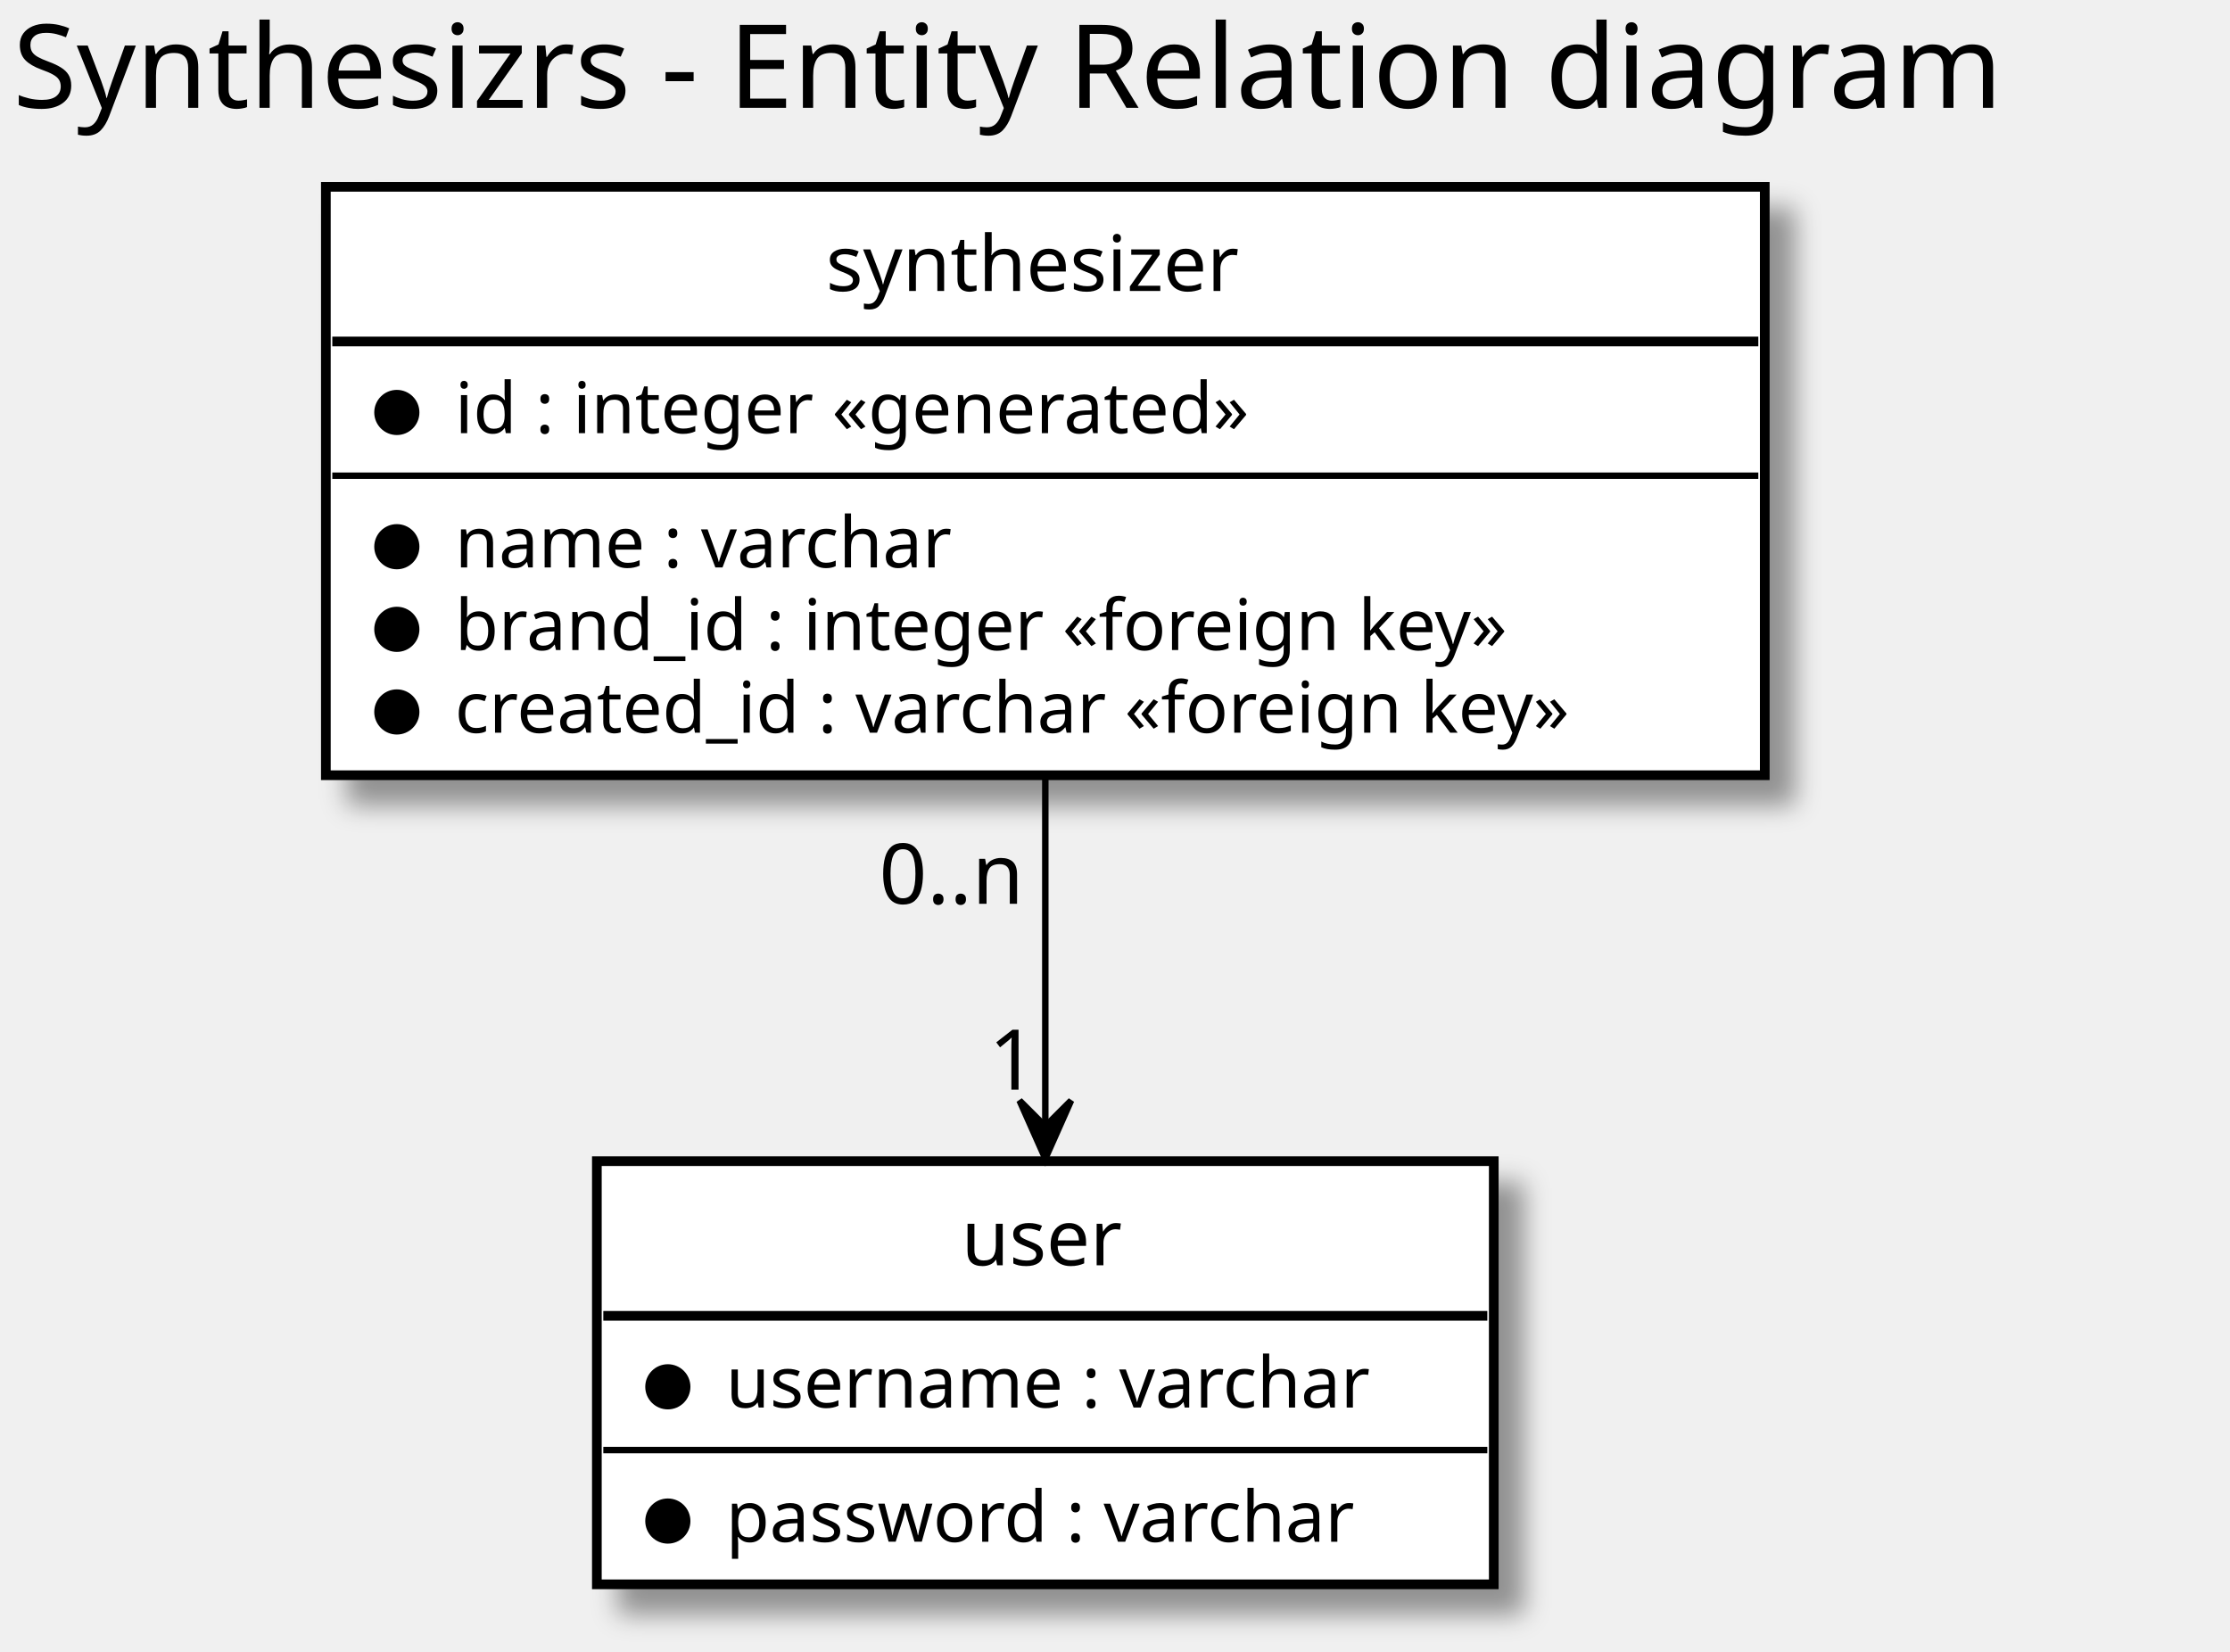
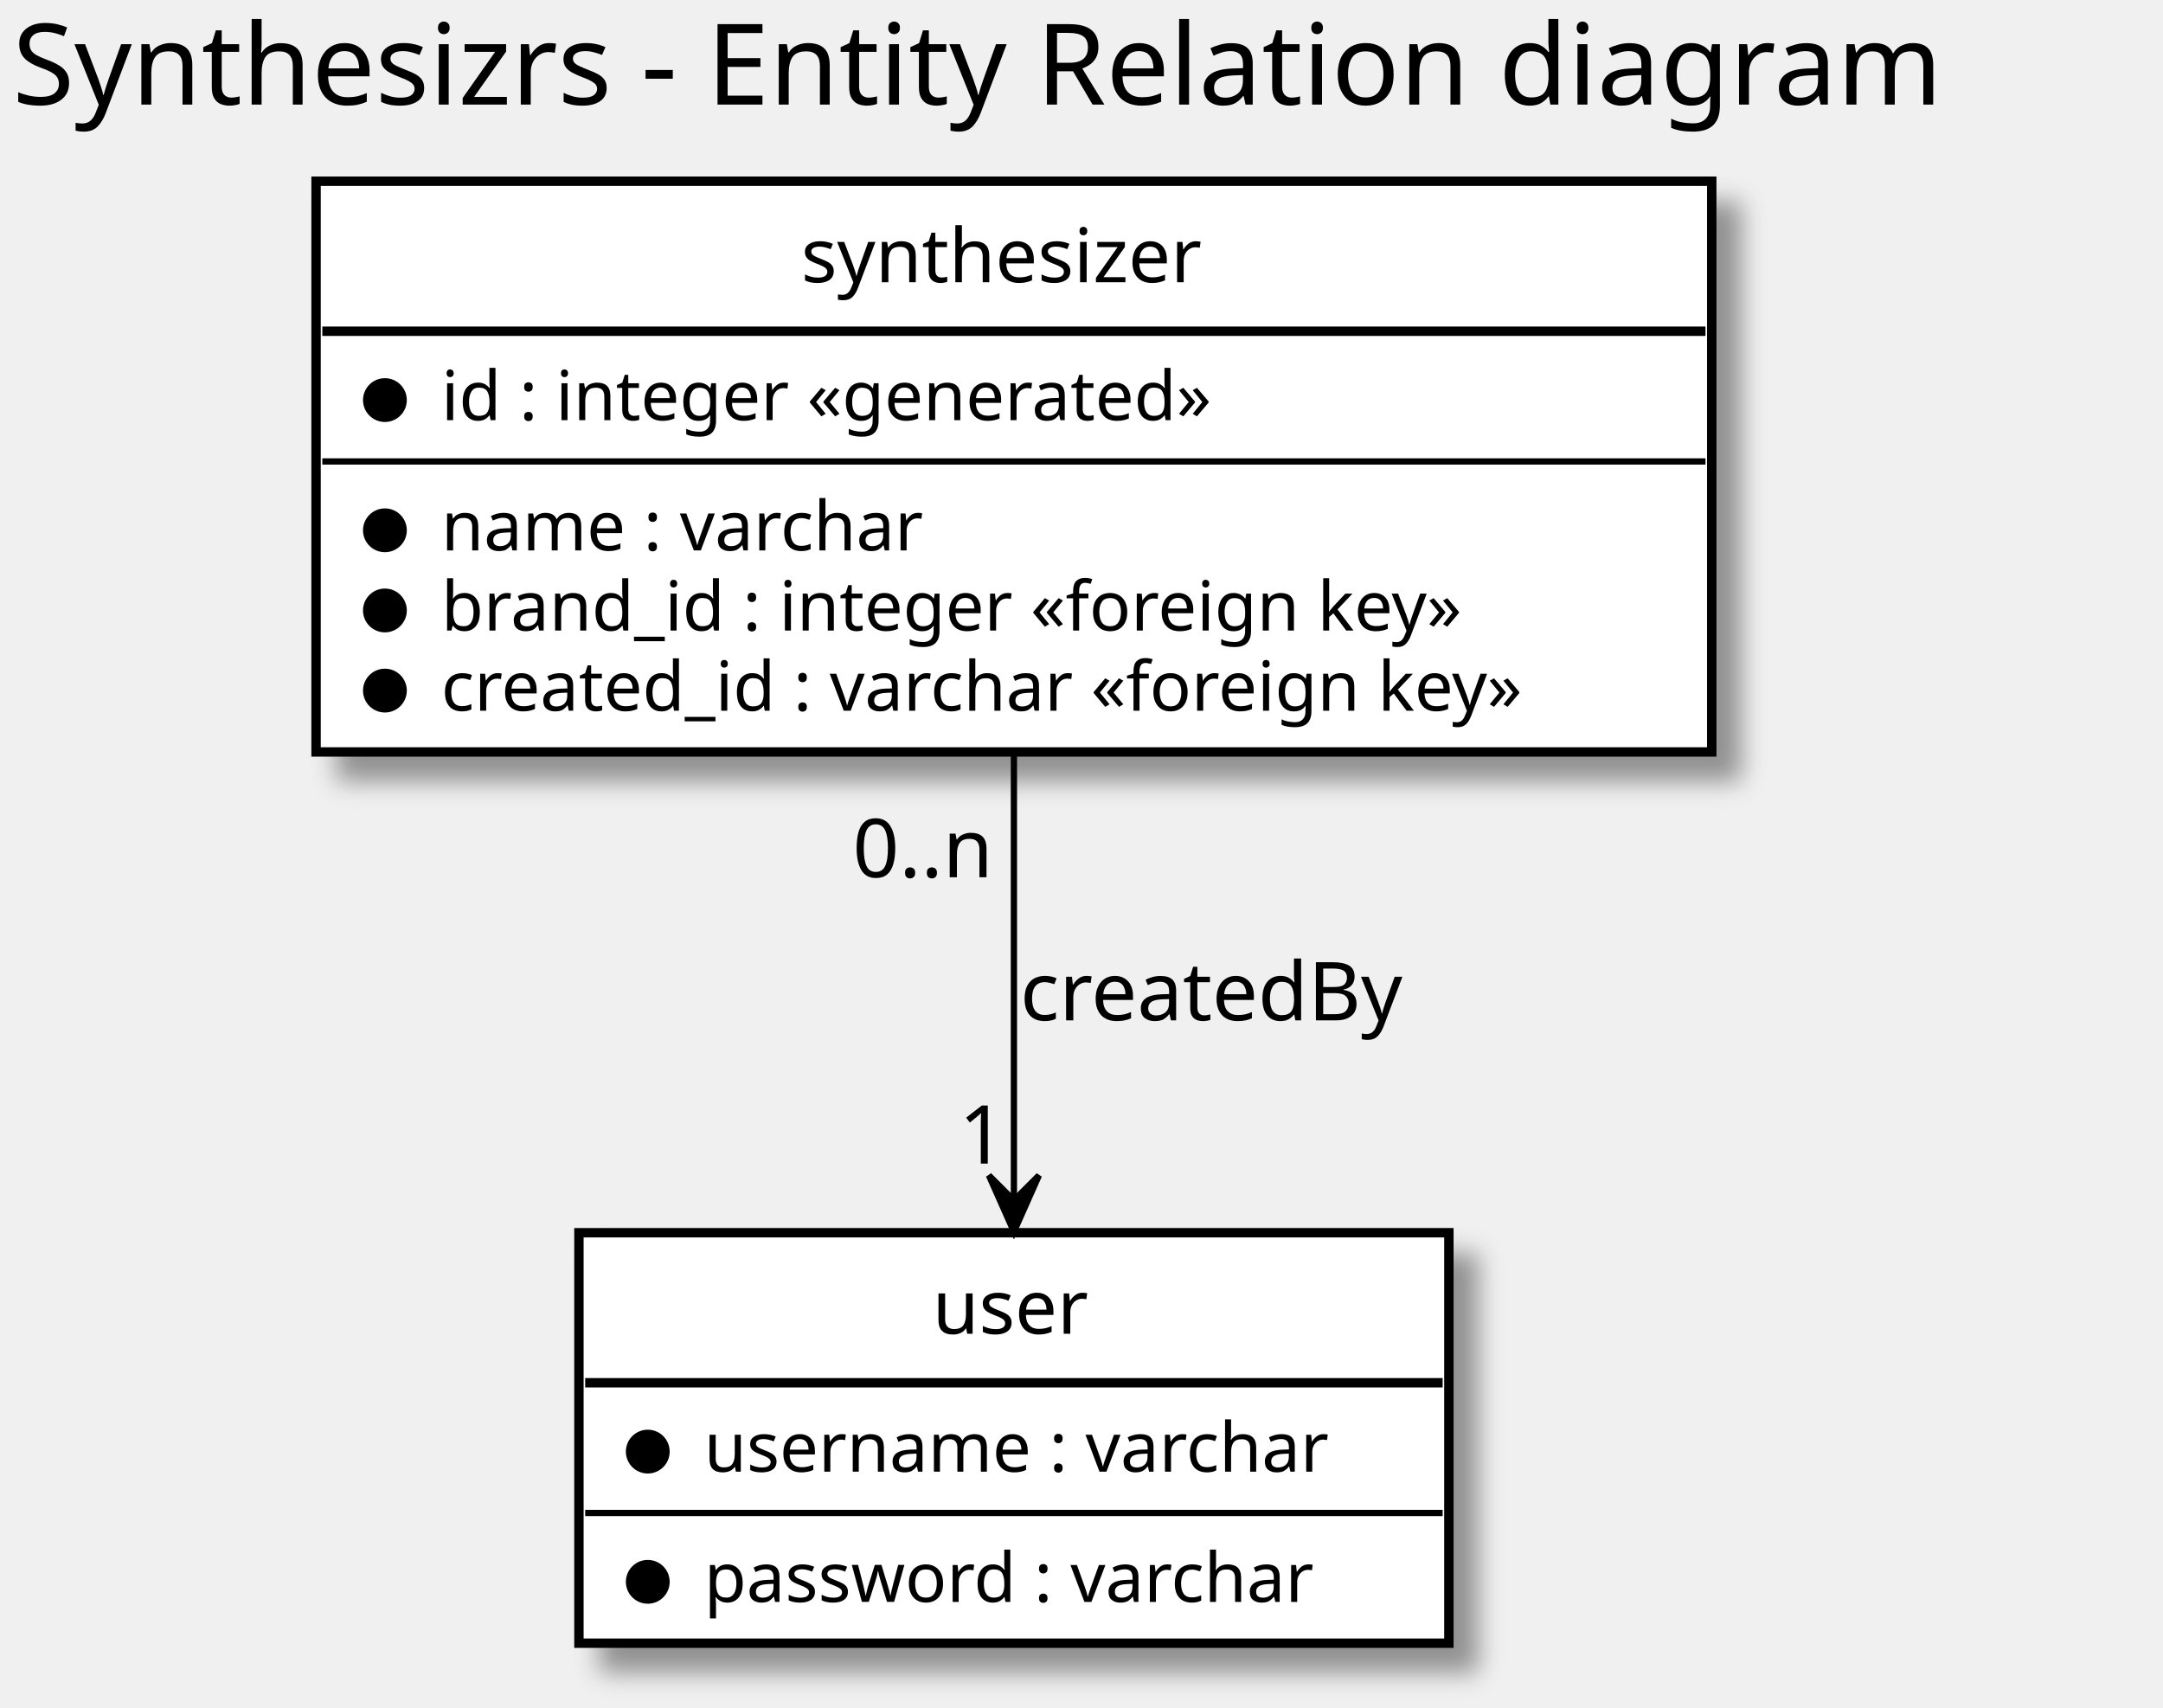
- <svg xmlns="http://www.w3.org/2000/svg" contentScriptType="application/ecmascript" contentStyleType="text/css" height="320px" preserveAspectRatio="none" style="width:432px;height:320px;" version="1.1" viewBox="0 0 432 320" width="432.5px" zoomAndPan="magnify">
+ <svg xmlns="http://www.w3.org/2000/svg" contentScriptType="application/ecmascript" contentStyleType="text/css" height="341.25px" preserveAspectRatio="none" style="width:432px;height:341px;" version="1.1" viewBox="0 0 432 341" width="432.5px" zoomAndPan="magnify">
  <defs>
-     <filter height="300%" id="f1warra2x6lnt2" width="300%" x="-1" y="-1">
+     <filter height="300%" id="f18qmv77ais6zj" width="300%" x="-1" y="-1">
      <feGaussianBlur result="blurOut" stdDeviation="2.5" />
      <feColorMatrix in="blurOut" result="blurOut2" type="matrix" values="0 0 0 0 0 0 0 0 0 0 0 0 0 0 0 0 0 0 .4 0" />
      <feOffset dx="5.0" dy="5.0" in="blurOut2" result="blurOut3" />
      <feBlend in="SourceGraphic" in2="blurOut3" mode="normal" />
    </filter>
  </defs>
  <g>
    <text fill="#000000" font-family="sans-serif" font-size="22.5" lengthAdjust="spacingAndGlyphs" textLength="415" x="2.5" y="20.885">Synthesizrs - Entity Relation diagram</text>
-     <rect fill="#FFFFFF" filter="url(#f1warra2x6lnt2)" height="81.973" id="user" style="stroke: #000000; stroke-width: 1.875;" width="173.75" x="115.625" y="224.941" />
-     <text fill="#000000" font-family="sans-serif" font-size="15" lengthAdjust="spacingAndGlyphs" textLength="32.5" x="186.25" y="245.115">user</text>
-     <line style="stroke: #000000; stroke-width: 1.875;" x1="116.875" x2="288.125" y1="254.902" y2="254.902" />
-     <ellipse cx="129.375" cy="268.652" fill="#000000" rx="3.75" ry="3.75" style="stroke: #000000; stroke-width: 1.25;" />
-     <text fill="#000000" font-family="sans-serif" font-size="13.75" lengthAdjust="spacingAndGlyphs" textLength="141.25" x="140.625" y="272.665">username : varchar</text>
-     <line style="stroke: #000000; stroke-width: 1.25;" x1="116.875" x2="288.125" y1="280.908" y2="280.908" />
-     <ellipse cx="129.375" cy="294.658" fill="#000000" rx="3.75" ry="3.75" style="stroke: #000000; stroke-width: 1.25;" />
-     <text fill="#000000" font-family="sans-serif" font-size="13.75" lengthAdjust="spacingAndGlyphs" textLength="137.5" x="140.625" y="298.671">password : varchar</text>
-     <rect fill="#FFFFFF" filter="url(#f1warra2x6lnt2)" height="113.984" id="synthesizer" style="stroke: #000000; stroke-width: 1.875;" width="278.75" x="63.125" y="36.191" />
+     <rect fill="#FFFFFF" filter="url(#f18qmv77ais6zj)" height="81.973" id="user" style="stroke: #000000; stroke-width: 1.875;" width="173.75" x="115.625" y="246.191" />
+     <text fill="#000000" font-family="sans-serif" font-size="15" lengthAdjust="spacingAndGlyphs" textLength="32.5" x="186.25" y="266.365">user</text>
+     <line style="stroke: #000000; stroke-width: 1.875;" x1="116.875" x2="288.125" y1="276.152" y2="276.152" />
+     <ellipse cx="129.375" cy="289.902" fill="#000000" rx="3.75" ry="3.75" style="stroke: #000000; stroke-width: 1.25;" />
+     <text fill="#000000" font-family="sans-serif" font-size="13.75" lengthAdjust="spacingAndGlyphs" textLength="141.25" x="140.625" y="293.915">username : varchar</text>
+     <line style="stroke: #000000; stroke-width: 1.25;" x1="116.875" x2="288.125" y1="302.158" y2="302.158" />
+     <ellipse cx="129.375" cy="315.908" fill="#000000" rx="3.75" ry="3.75" style="stroke: #000000; stroke-width: 1.25;" />
+     <text fill="#000000" font-family="sans-serif" font-size="13.75" lengthAdjust="spacingAndGlyphs" textLength="137.5" x="140.625" y="319.921">password : varchar</text>
+     <rect fill="#FFFFFF" filter="url(#f18qmv77ais6zj)" height="113.984" id="synthesizer" style="stroke: #000000; stroke-width: 1.875;" width="278.75" x="63.125" y="36.191" />
    <text fill="#000000" font-family="sans-serif" font-size="15" lengthAdjust="spacingAndGlyphs" textLength="85" x="160" y="56.365">synthesizer</text>
    <line style="stroke: #000000; stroke-width: 1.875;" x1="64.375" x2="340.625" y1="66.152" y2="66.152" />
    <ellipse cx="76.875" cy="79.902" fill="#000000" rx="3.75" ry="3.75" style="stroke: #000000; stroke-width: 1.25;" />
    <text fill="#000000" font-family="sans-serif" font-size="13.75" lengthAdjust="spacingAndGlyphs" textLength="172.5" x="88.125" y="83.915">id : integer «generated»</text>
    <line style="stroke: #000000; stroke-width: 1.25;" x1="64.375" x2="340.625" y1="92.158" y2="92.158" />
    <ellipse cx="76.875" cy="105.908" fill="#000000" rx="3.75" ry="3.75" style="stroke: #000000; stroke-width: 1.25;" />
    <text fill="#000000" font-family="sans-serif" font-size="13.75" lengthAdjust="spacingAndGlyphs" textLength="110" x="88.125" y="109.921">name : varchar</text>
    <ellipse cx="76.875" cy="121.914" fill="#000000" rx="3.75" ry="3.75" style="stroke: #000000; stroke-width: 1.25;" />
    <text fill="#000000" font-family="sans-serif" font-size="13.75" lengthAdjust="spacingAndGlyphs" textLength="228.75" x="88.125" y="125.927">brand_id : integer «foreign key»</text>
    <ellipse cx="76.875" cy="137.92" fill="#000000" rx="3.75" ry="3.75" style="stroke: #000000; stroke-width: 1.25;" />
    <text fill="#000000" font-family="sans-serif" font-size="13.75" lengthAdjust="spacingAndGlyphs" textLength="246.25" x="88.125" y="141.933">created_id : varchar «foreign key»</text>
-     <path d="M202.5,150.229 C202.5,150.229 202.5,218.191 202.5,218.191 " fill="none" id="synthesizer-&gt;user" style="stroke: #000000; stroke-width: 1.25;" />
-     <polygon fill="#000000" points="202.5,224.441,207.5,213.191,202.5,218.191,197.5,213.191,202.5,224.441" style="stroke: #000000; stroke-width: 1.25;" />
-     <text fill="#000000" font-family="sans-serif" font-size="16.25" lengthAdjust="spacingAndGlyphs" textLength="30" x="170.297" y="175.08">0..n</text>
-     <text fill="#000000" font-family="sans-serif" font-size="16.25" lengthAdjust="spacingAndGlyphs" textLength="10" x="191.547" y="211.095">1</text>
+     <path d="M202.5,150.329 C202.5,150.329 202.5,239.741 202.5,239.741 " fill="none" id="synthesizer-&gt;user" style="stroke: #000000; stroke-width: 1.25;" />
+     <polygon fill="#000000" points="202.5,245.991,207.5,234.741,202.5,239.741,197.5,234.741,202.5,245.991" style="stroke: #000000; stroke-width: 1.25;" />
+     <text fill="#000000" font-family="sans-serif" font-size="16.25" lengthAdjust="spacingAndGlyphs" textLength="82.5" x="203.75" y="203.775">createdBy</text>
+     <text fill="#000000" font-family="sans-serif" font-size="16.25" lengthAdjust="spacingAndGlyphs" textLength="30" x="170.297" y="175.195">0..n</text>
+     <text fill="#000000" font-family="sans-serif" font-size="16.25" lengthAdjust="spacingAndGlyphs" textLength="10" x="191.516" y="232.387">1</text>
  </g>
</svg>
